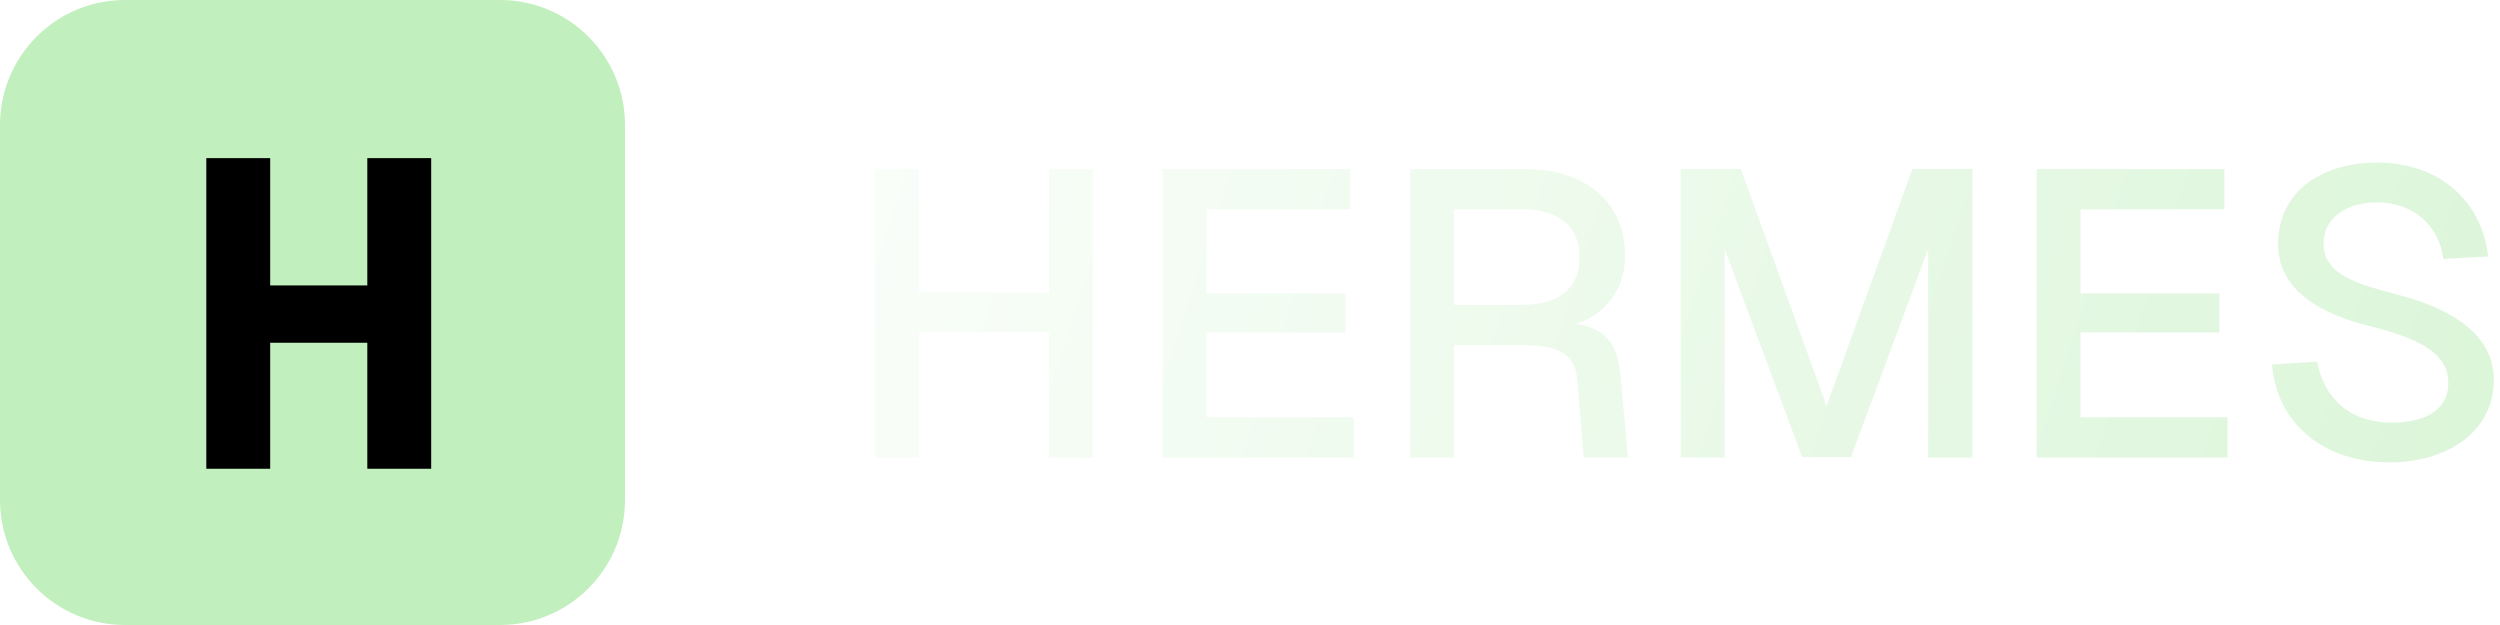
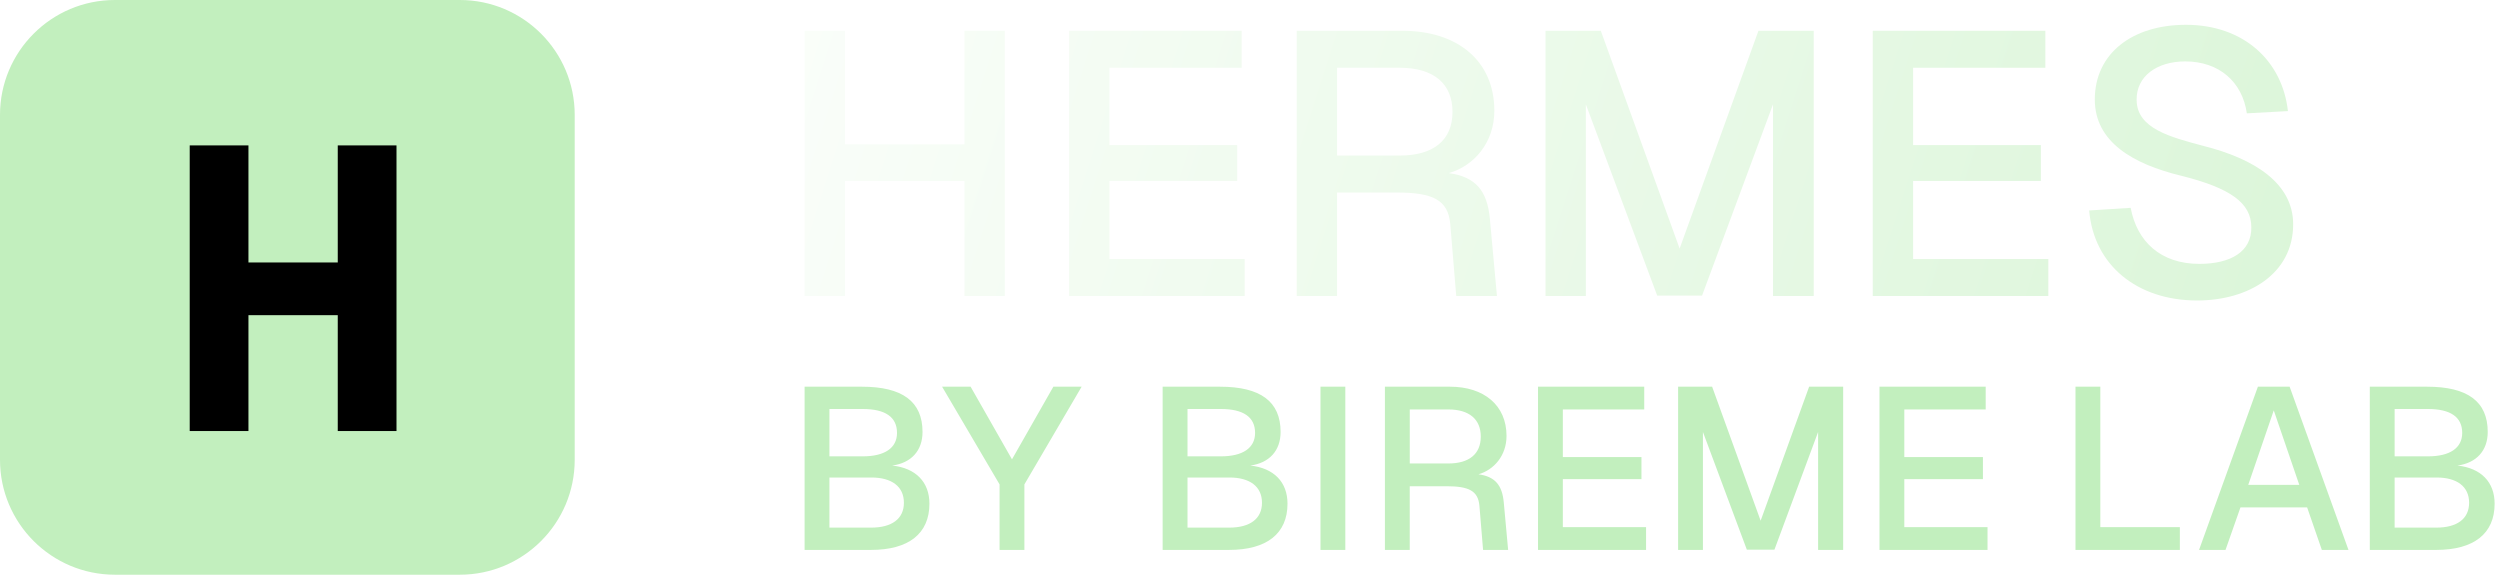
- <svg xmlns="http://www.w3.org/2000/svg" width="80" height="20" fill="none">
-   <rect width="20" height="20" fill="#C2EFBE" rx="4" />
-   <path fill="#000" d="M6.602 15V5.06h2.044v4.074h3.108V5.06h2.044V15h-2.044v-4.032H8.646V15H6.602Z" />
-   <path fill="url(#a)" d="M28 14.641v-9.23h1.404v3.952h4.16V5.411h1.404v9.23h-1.404v-4.004h-4.16v4.004H28Z" />
-   <path fill="url(#b)" d="M37.204 5.411h6.006v1.287h-4.602v2.691h4.446v1.248h-4.446v2.717h4.706v1.287h-6.11v-9.23Z" />
-   <path fill="url(#c)" d="M48.805 5.411c1.924 0 3.198 1.053 3.198 2.782 0 1.118-.715 1.924-1.586 2.171.936.13 1.339.611 1.43 1.586l.247 2.691h-1.417l-.208-2.509c-.078-.832-.598-1.092-1.859-1.092h-2.08v3.601h-1.404v-9.23h3.679ZM46.53 9.753h2.184c1.17 0 1.833-.533 1.833-1.521 0-.975-.65-1.534-1.833-1.534H46.53v3.055Z" />
-   <path fill="url(#d)" d="M53.784 5.411h1.924l2.743 7.579 2.743-7.579h1.924v9.23h-1.417V7.972l-2.47 6.656h-1.56l-2.483-6.656v6.669h-1.404v-9.23Z" />
-   <path fill="url(#e)" d="M65.172 5.411h6.006v1.287h-4.602v2.691h4.446v1.248h-4.446v2.717h4.706v1.287h-6.11v-9.23Z" />
-   <path fill="url(#f)" d="M74.147 11.573c.22 1.17 1.04 1.95 2.392 1.95 1.092 0 1.82-.429 1.807-1.274 0-.845-.728-1.365-2.444-1.794-1.664-.403-3.003-1.17-3.003-2.652 0-1.599 1.3-2.6 3.172-2.6 2.002 0 3.354 1.248 3.549 3.003l-1.43.078c-.156-1.092-.962-1.807-2.145-1.807-.988 0-1.703.52-1.69 1.339 0 1.001 1.196 1.3 2.314 1.599 1.807.455 3.133 1.313 3.133 2.73 0 1.729-1.56 2.652-3.341 2.652-2.093 0-3.601-1.235-3.757-3.133l1.443-.091Z" />
+ <svg xmlns="http://www.w3.org/2000/svg" width="87" height="20" fill="none">
+   <rect width="20" height="20" rx="4" fill="#C2EFBE" />
+   <path d="M6.602 15V5.06h2.044v4.074h3.108V5.06h2.044V15h-2.044v-4.032H8.646V15H6.602Z" fill="#000" />
+   <path d="M28 10.301v-9.23h1.404v3.952h4.16V1.071h1.404v9.23h-1.404V6.297h-4.16v4.004H28Z" fill="url(#a)" />
+   <path d="M37.204 1.071h6.006v1.287h-4.602v2.691h4.446v1.248h-4.446v2.717h4.706v1.287h-6.11v-9.23Z" fill="url(#b)" />
+   <path d="M48.805 1.071c1.924 0 3.198 1.053 3.198 2.782 0 1.118-.715 1.924-1.586 2.171.936.13 1.339.611 1.43 1.586l.247 2.691h-1.417l-.208-2.509C50.391 6.96 49.871 6.7 48.61 6.7h-2.08v3.601h-1.404v-9.23h3.679ZM46.53 5.413h2.184c1.17 0 1.833-.533 1.833-1.521 0-.975-.65-1.534-1.833-1.534H46.53v3.055Z" fill="url(#c)" />
+   <path d="M53.784 1.071h1.924l2.743 7.579 2.743-7.579h1.924v9.23h-1.417V3.632l-2.47 6.656h-1.56l-2.483-6.656v6.669h-1.404v-9.23Z" fill="url(#d)" />
+   <path d="M65.172 1.071h6.006v1.287h-4.602v2.691h4.446v1.248h-4.446v2.717h4.706v1.287h-6.11v-9.23Z" fill="url(#e)" />
+   <path d="M74.147 7.233c.22 1.17 1.04 1.95 2.392 1.95 1.092 0 1.82-.429 1.807-1.274 0-.845-.728-1.365-2.444-1.794-1.664-.403-3.003-1.17-3.003-2.652 0-1.599 1.3-2.6 3.172-2.6 2.002 0 3.354 1.248 3.549 3.003l-1.43.078c-.156-1.092-.962-1.807-2.145-1.807-.988 0-1.703.52-1.69 1.339 0 1.001 1.196 1.3 2.314 1.599 1.807.455 3.133 1.313 3.133 2.73 0 1.729-1.56 2.652-3.341 2.652-2.093 0-3.601-1.235-3.757-3.133l1.443-.091Z" fill="url(#f)" />
+   <path d="M28 19.137v-5.68h1.992c1.408 0 2.112.512 2.112 1.576 0 .648-.392 1.08-1.056 1.168.824.088 1.296.576 1.296 1.328 0 1.04-.72 1.608-2.032 1.608H28Zm.864-.776h1.456c.712 0 1.136-.304 1.136-.864 0-.568-.424-.88-1.136-.88h-1.456v1.744Zm0-2.48h1.16c.76 0 1.192-.288 1.192-.816 0-.552-.408-.832-1.192-.832h-1.16v1.648ZM32.785 13.457h.992l1.44 2.528 1.44-2.528h.984l-1.992 3.4v2.28h-.864v-2.28l-2-3.4ZM40.46 19.137v-5.68h1.993c1.408 0 2.112.512 2.112 1.576 0 .648-.392 1.08-1.056 1.168.824.088 1.296.576 1.296 1.328 0 1.04-.72 1.608-2.032 1.608H40.46Zm.865-.776h1.456c.712 0 1.136-.304 1.136-.864 0-.568-.424-.88-1.136-.88h-1.456v1.744Zm0-2.48h1.16c.76 0 1.192-.288 1.192-.816 0-.552-.408-.832-1.192-.832h-1.16v1.648ZM45.953 13.457h.864v5.68h-.864v-5.68ZM50.46 13.457c1.183 0 1.967.648 1.967 1.712 0 .688-.44 1.184-.976 1.336.576.08.824.376.88.976l.152 1.656h-.872l-.128-1.544c-.048-.512-.368-.672-1.144-.672h-1.28v2.216h-.864v-5.68h2.264Zm-1.4 2.672h1.343c.72 0 1.128-.328 1.128-.936 0-.6-.4-.944-1.128-.944H49.06v1.88ZM53.523 13.457h3.696v.792h-2.832v1.656h2.736v.768h-2.736v1.672h2.896v.792h-3.76v-5.68ZM58.398 13.457h1.184l1.688 4.664 1.688-4.664h1.184v5.68h-.872v-4.104l-1.52 4.096h-.96l-1.528-4.096v4.104h-.864v-5.68ZM65.406 13.457h3.696v.792H66.27v1.656h2.736v.768H66.27v1.672h2.896v.792h-3.76v-5.68ZM72.227 19.137v-5.68h.864v4.888h2.768v.792h-3.632ZM76.527 19.137l2.048-5.68h1.104l2.048 5.68H80.8l-.512-1.48h-2.32l-.52 1.48h-.92Zm1.712-2.264h1.776l-.888-2.592-.888 2.592ZM82.469 19.137v-5.68h1.992c1.408 0 2.112.512 2.112 1.576 0 .648-.392 1.08-1.056 1.168.824.088 1.296.576 1.296 1.328 0 1.04-.72 1.608-2.032 1.608h-2.312Zm.864-.776h1.456c.712 0 1.136-.304 1.136-.864 0-.568-.424-.88-1.136-.88h-1.456v1.744Zm0-2.48h1.16c.76 0 1.192-.288 1.192-.816 0-.552-.408-.832-1.192-.832h-1.16v1.648Z" fill="#C2EFBE" />
  <defs>
-     <linearGradient id="a" x1="21.525" x2="120.7" y1="-3.192" y2="28.549" gradientUnits="userSpaceOnUse">
+     <linearGradient id="a" x1="21.525" y1="-7.532" x2="120.7" y2="24.209" gradientUnits="userSpaceOnUse">
      <stop stop-color="#fff" />
      <stop offset="1" stop-color="#C2EFBE" />
    </linearGradient>
-     <linearGradient id="b" x1="21.525" x2="120.7" y1="-3.192" y2="28.549" gradientUnits="userSpaceOnUse">
+     <linearGradient id="b" x1="21.525" y1="-7.532" x2="120.7" y2="24.209" gradientUnits="userSpaceOnUse">
      <stop stop-color="#fff" />
      <stop offset="1" stop-color="#C2EFBE" />
    </linearGradient>
-     <linearGradient id="c" x1="21.525" x2="120.7" y1="-3.192" y2="28.549" gradientUnits="userSpaceOnUse">
+     <linearGradient id="c" x1="21.525" y1="-7.532" x2="120.7" y2="24.209" gradientUnits="userSpaceOnUse">
      <stop stop-color="#fff" />
      <stop offset="1" stop-color="#C2EFBE" />
    </linearGradient>
-     <linearGradient id="d" x1="21.525" x2="120.7" y1="-3.192" y2="28.549" gradientUnits="userSpaceOnUse">
+     <linearGradient id="d" x1="21.525" y1="-7.532" x2="120.7" y2="24.209" gradientUnits="userSpaceOnUse">
      <stop stop-color="#fff" />
      <stop offset="1" stop-color="#C2EFBE" />
    </linearGradient>
-     <linearGradient id="e" x1="21.525" x2="120.7" y1="-3.192" y2="28.549" gradientUnits="userSpaceOnUse">
+     <linearGradient id="e" x1="21.525" y1="-7.532" x2="120.7" y2="24.209" gradientUnits="userSpaceOnUse">
      <stop stop-color="#fff" />
      <stop offset="1" stop-color="#C2EFBE" />
    </linearGradient>
-     <linearGradient id="f" x1="21.525" x2="120.7" y1="-3.192" y2="28.549" gradientUnits="userSpaceOnUse">
+     <linearGradient id="f" x1="21.525" y1="-7.532" x2="120.7" y2="24.209" gradientUnits="userSpaceOnUse">
      <stop stop-color="#fff" />
      <stop offset="1" stop-color="#C2EFBE" />
    </linearGradient>
  </defs>
</svg>
